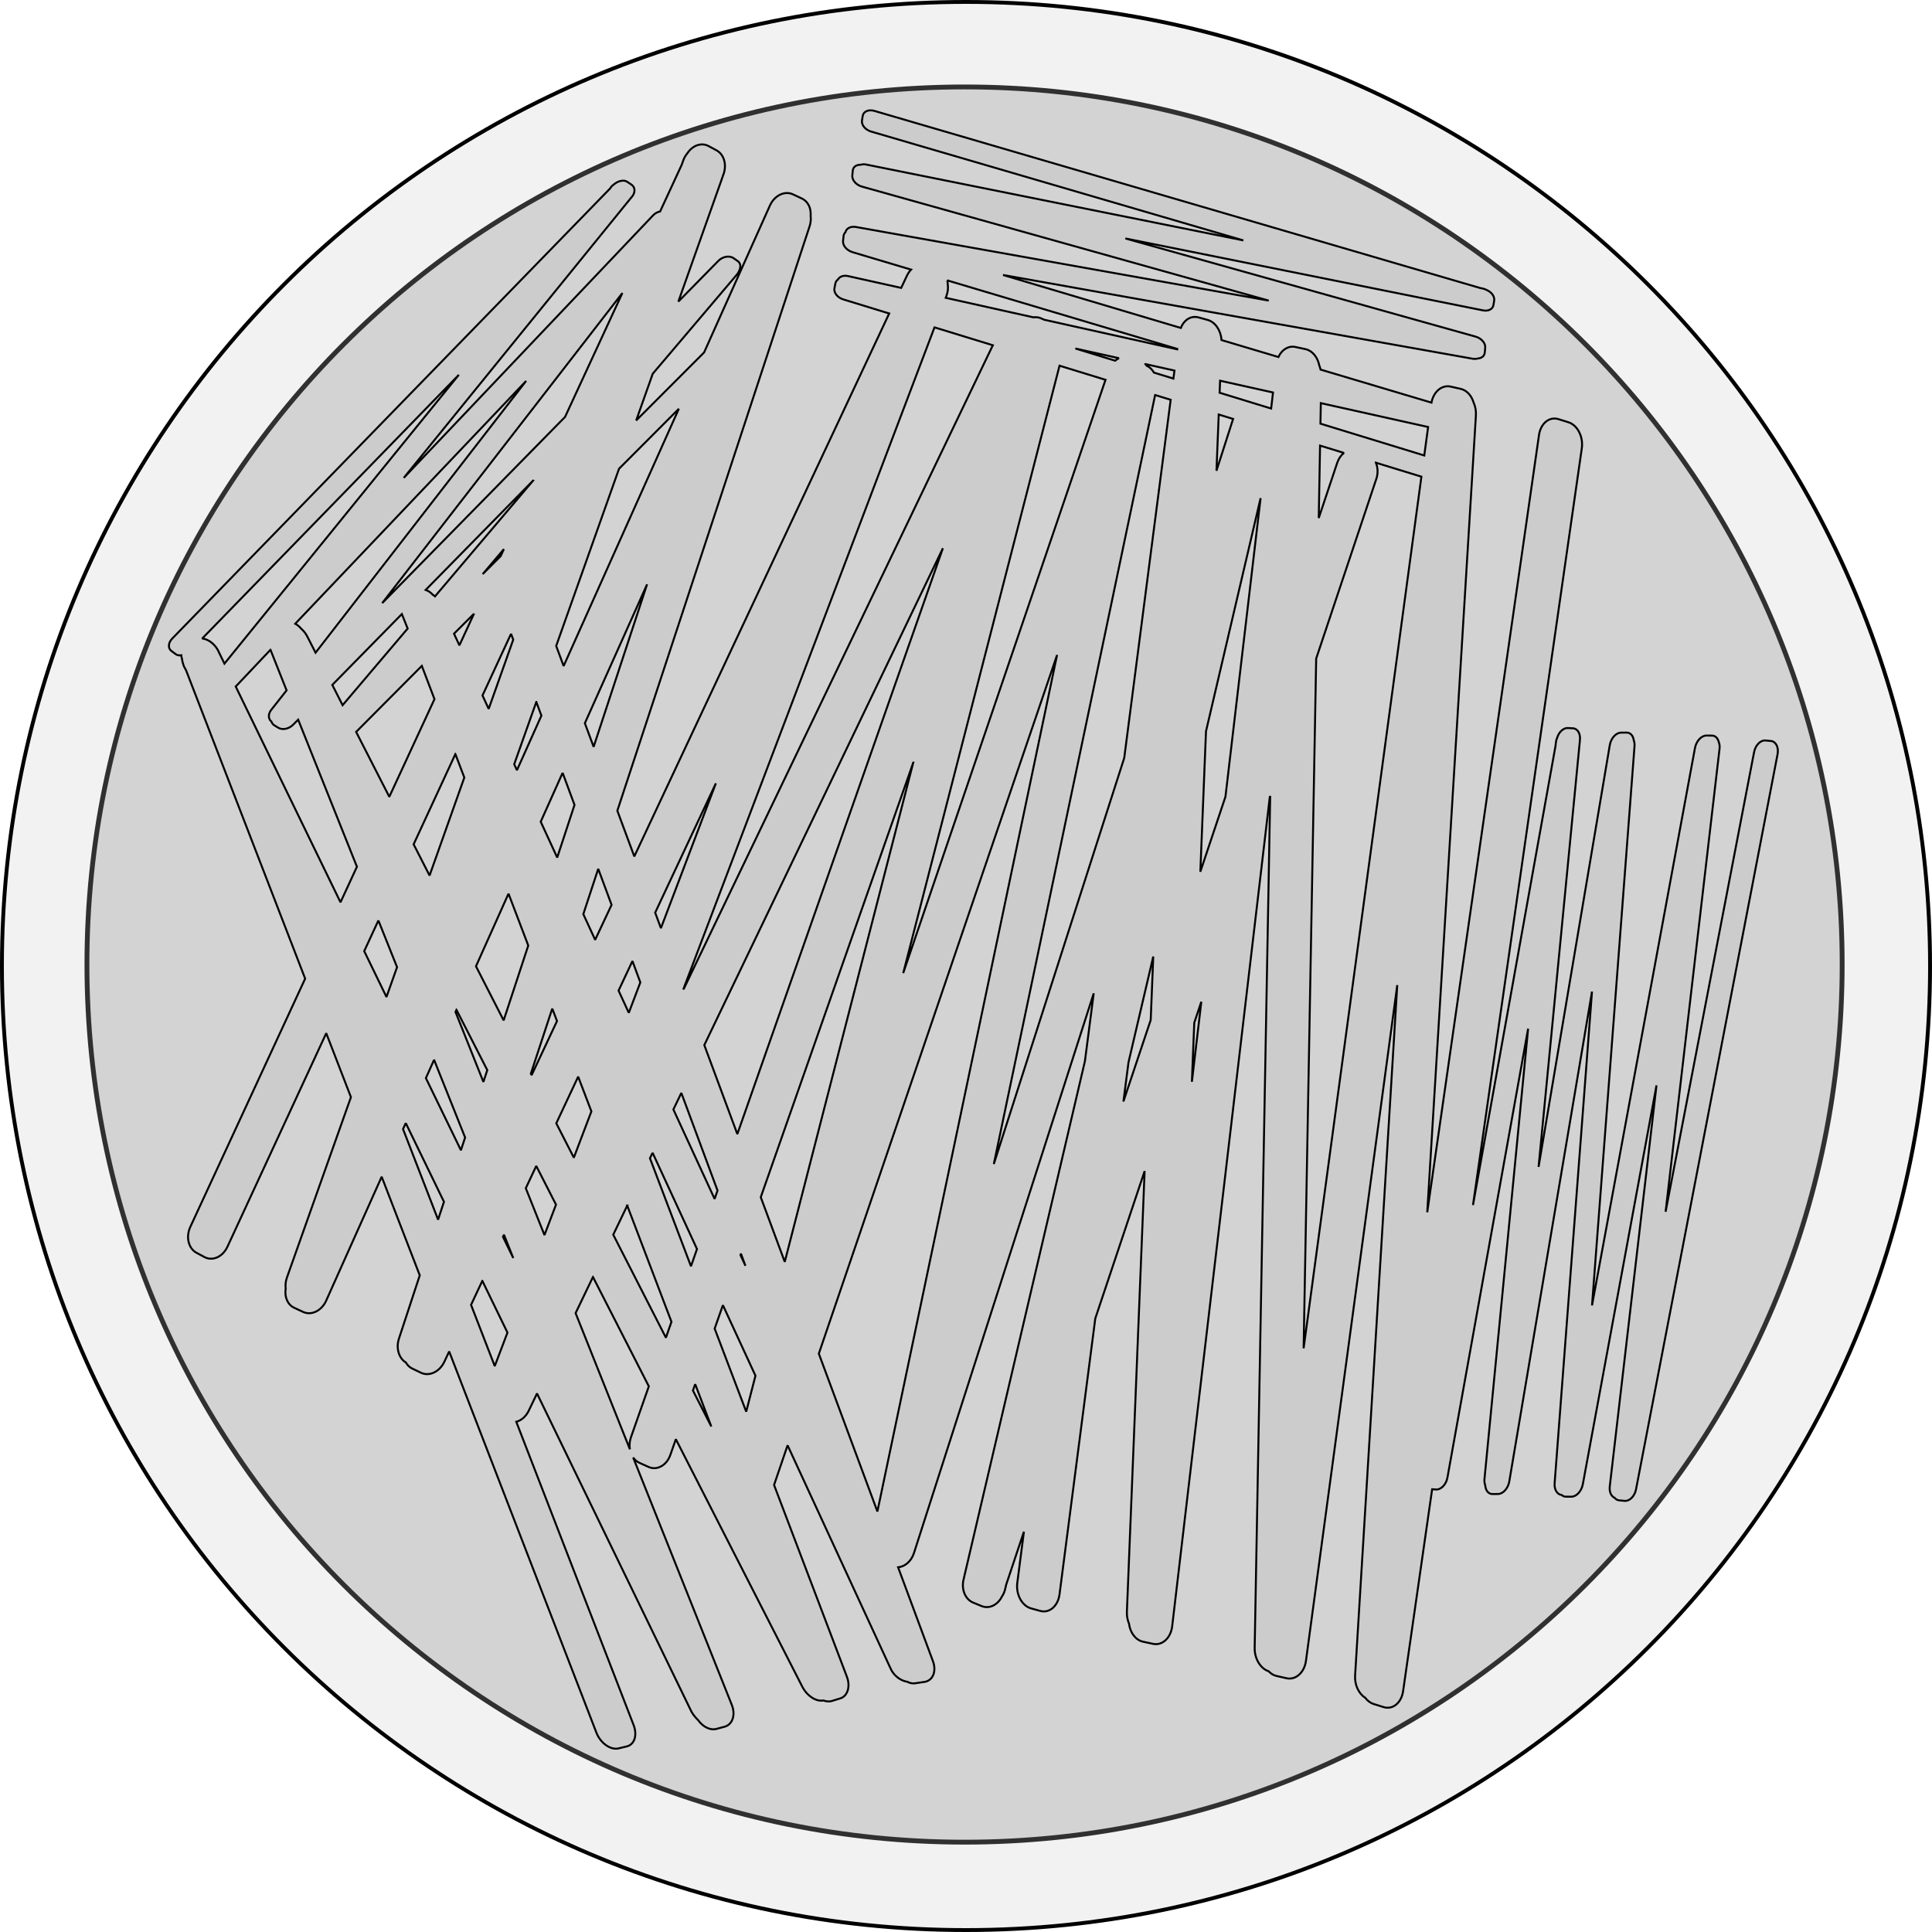
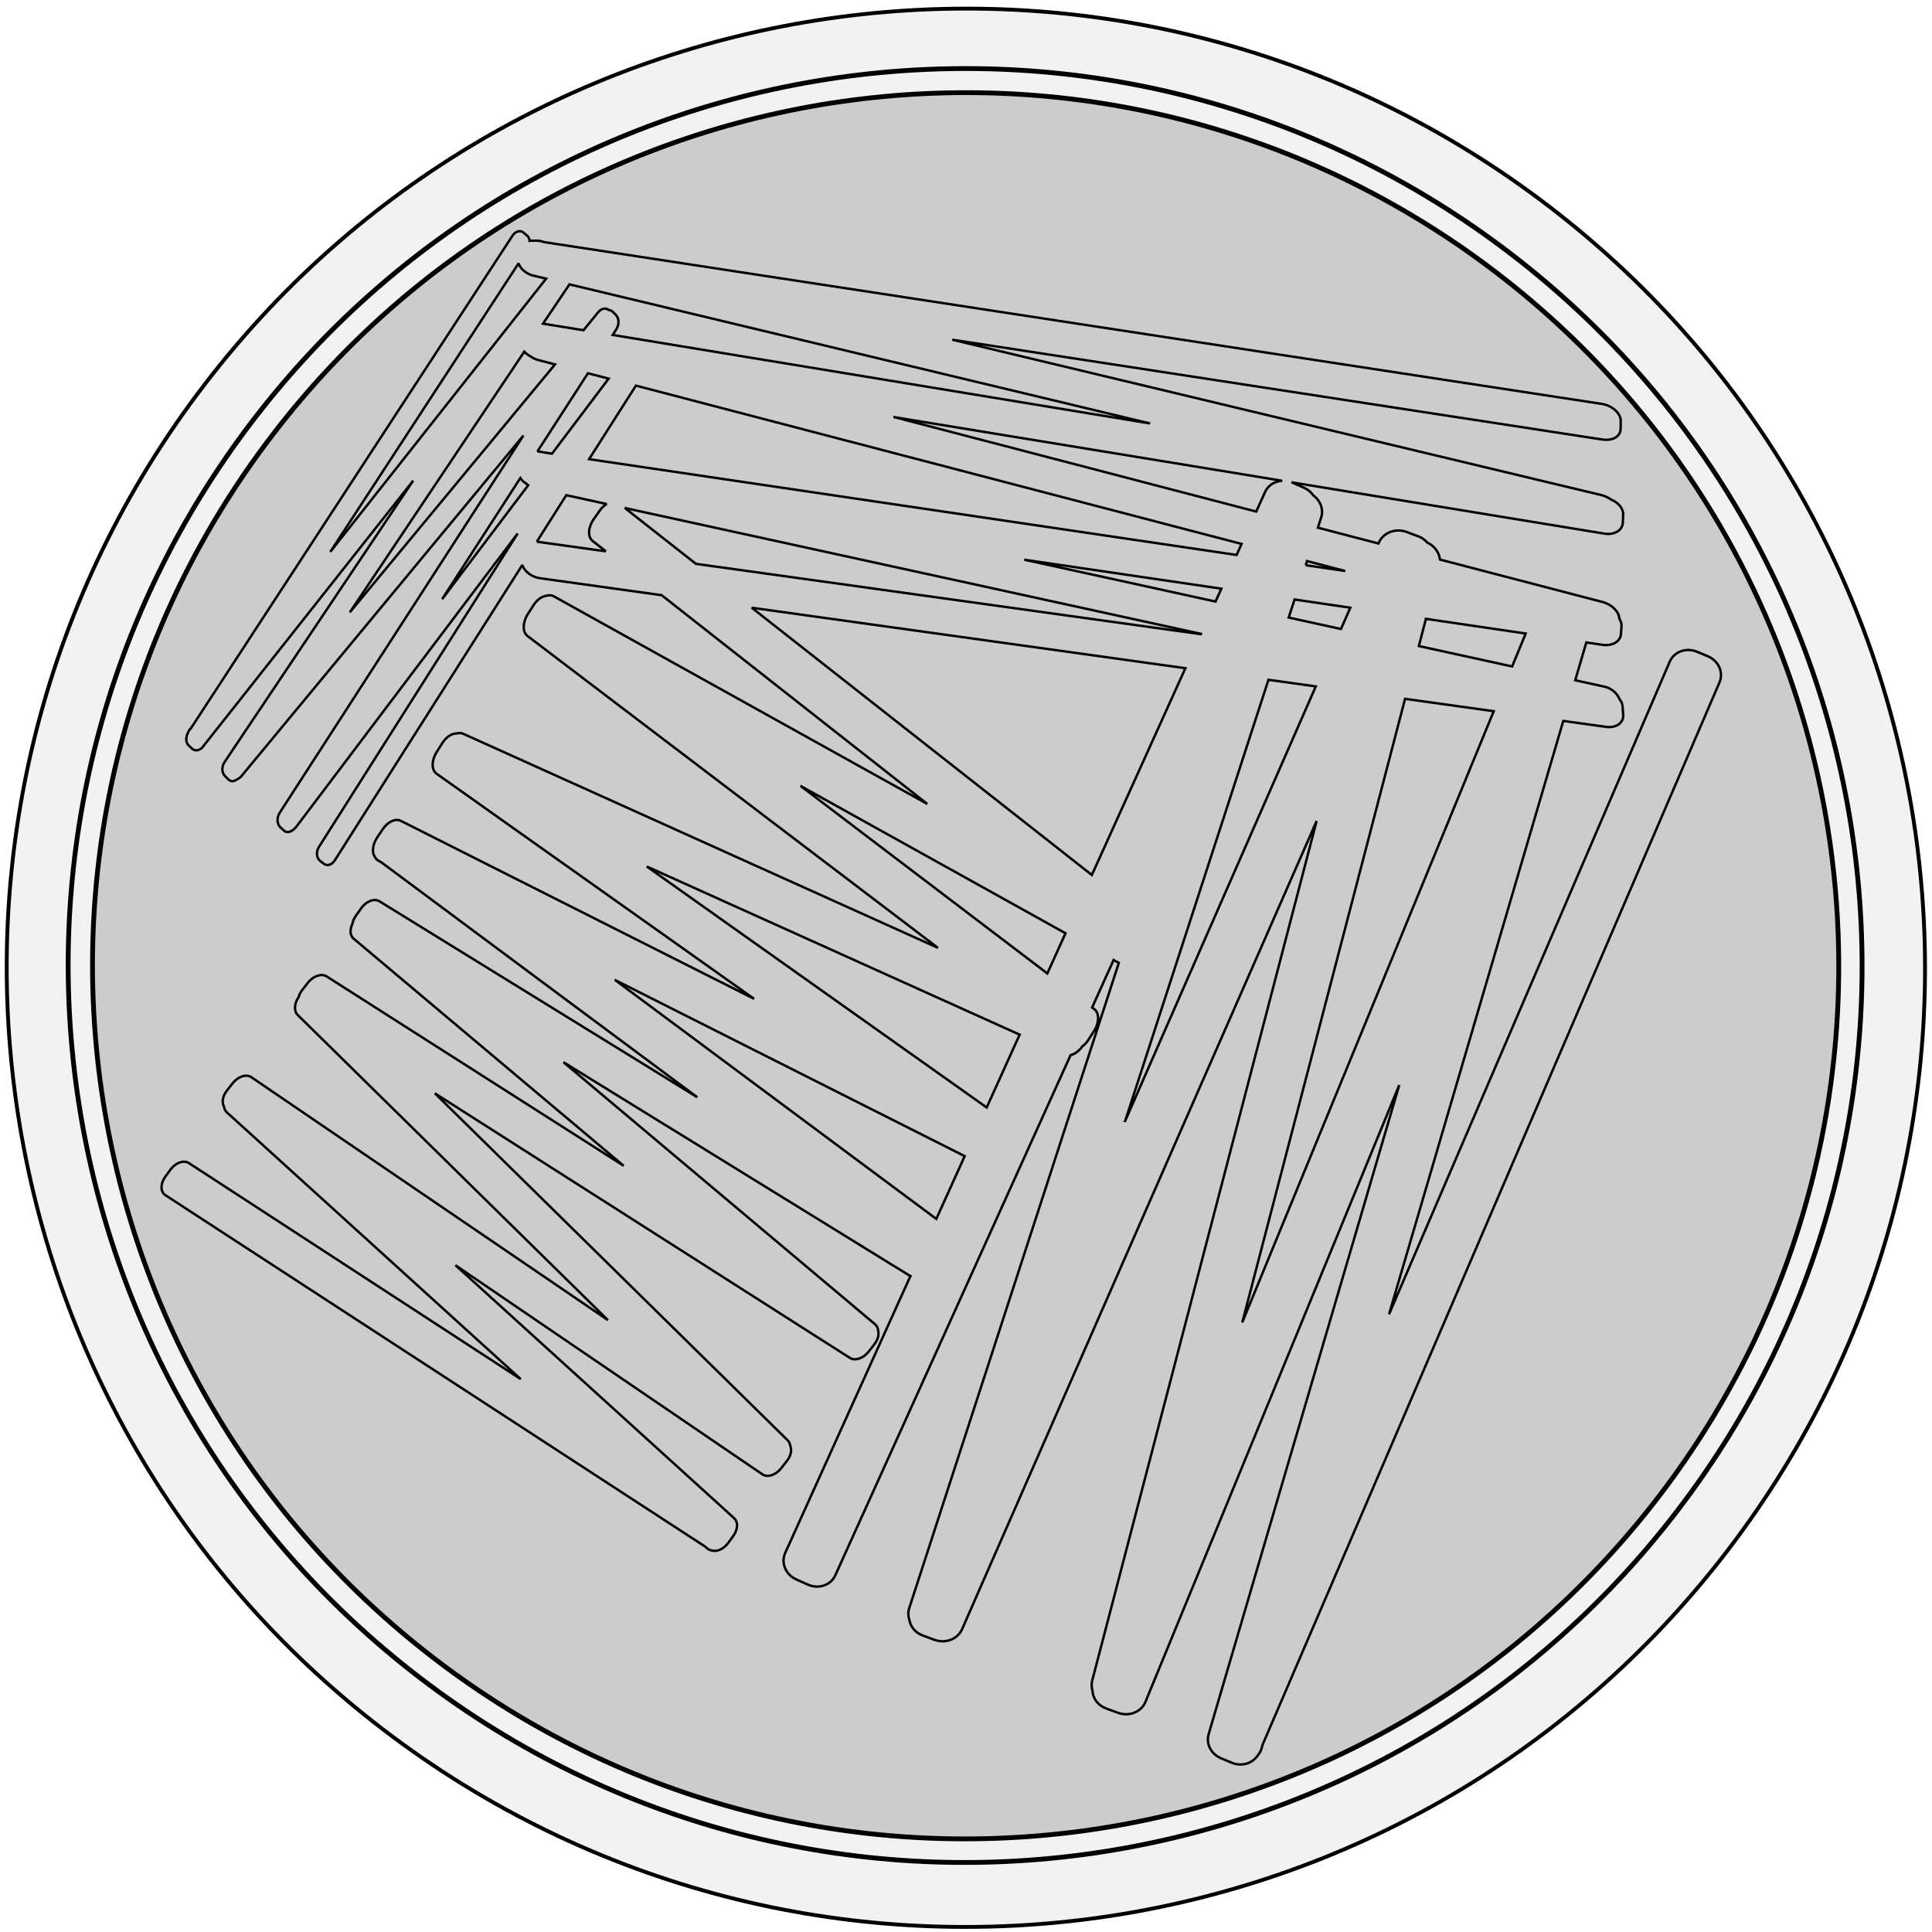
- <svg xmlns="http://www.w3.org/2000/svg" width="182.598mm" height="182.598mm" viewBox="0 0 646.999 646.999" id="svg2" version="1.1">
+ <svg xmlns="http://www.w3.org/2000/svg" width="127mm" height="127mm" viewBox="0 0 450 450" id="svg2" version="1.1">
  <defs id="defs4" />
-   <g id="layer1" transform="translate(-37.92901,-161.7198)">
-     <g id="g4168">
-       <path style="fill:#f2f2f2;fill-opacity:1;fill-rule:nonzero;stroke:#000000;stroke-width:1.617px;stroke-linecap:butt;stroke-linejoin:miter;stroke-miterlimit:2;stroke-dasharray:none;stroke-opacity:1" d="m 662.714,484.787 c 0,166.71 -135.224,301.933 -301.934,301.933 -166.818,0 -301.932,-135.224 -301.932,-301.933 0,-166.818 135.115,-301.932 301.932,-301.932 166.71,0 301.934,135.115 301.934,301.932 z" id="path4141" />
-       <path style="fill:#f2f2f2;fill-opacity:1;fill-rule:nonzero;stroke:#000000;stroke-width:1.294px;stroke-linecap:butt;stroke-linejoin:miter;stroke-miterlimit:2;stroke-dasharray:none;stroke-opacity:1" d="m 684.281,485.219 c 0,178.356 -144.497,322.853 -322.853,322.853 -178.356,0 -322.852,-144.497 -322.852,-322.853 0,-178.356 144.496,-322.852 322.852,-322.852 178.356,0 322.853,144.496 322.853,322.852 z" id="path4143" />
-       <path style="opacity:0.8;fill:#cccccc;fill-opacity:1;fill-rule:nonzero;stroke:#000000;stroke-width:1.617px;stroke-linecap:butt;stroke-linejoin:miter;stroke-miterlimit:2;stroke-dasharray:none;stroke-opacity:1" d="m 654.843,484.68 c 0,162.396 -131.557,293.954 -293.846,293.954 -162.396,0 -293.953,-131.557 -293.953,-293.954 0,-162.289 131.556,-293.845 293.953,-293.845 162.289,0 293.846,131.556 293.846,293.845 z" id="path4145" />
-       <path id="path4147" d="m 329.342,198.672 c -1.306,0.047 -2.324,0.751 -2.504,1.875 l -0.242,1.506 c -0.24,1.499 1.107,3.153 3.021,3.713 l 124.705,36.463 -126.287,-25.4 c -0.682,-0.137 -1.318,-0.103 -1.867,0.057 -1.426,-0.034 -2.532,0.704 -2.652,1.93 l -0.164,1.662 c -0.149,1.522 1.272,3.181 3.189,3.719 L 462.809,262.389 324.562,237.732 c -1.766,-0.315 -3.235,0.466 -3.518,1.781 -0.331,0.315 -0.557,0.721 -0.611,1.217 l -0.182,1.656 c -0.167,1.519 1.235,3.2 3.148,3.77 l 19.633,5.848 c -0.543,0.58 -1.021,1.262 -1.389,2.045 l -1.92,4.084 -17.783,-3.957 c -1.531,-0.341 -2.856,0.158 -3.391,1.143 -0.443,0.313 -0.756,0.755 -0.863,1.303 l -0.314,1.617 c -0.291,1.483 1.006,3.147 2.914,3.732 l 15.42,4.727 -85.361,181.824 -5.678,-15.299 64.393,-195.748 c 0.383,-1.164 0.469,-2.344 0.344,-3.451 0.213,-2.527 -0.865,-4.863 -2.926,-5.824 l -3.018,-1.406 c -2.761,-1.287 -6.195,0.394 -7.707,3.77 l -22.037,49.193 -22.74,22.768 5.549,-15.643 28.342,-33.395 c 0.432,-0.647 0.755,-1.295 0.863,-1.834 0.324,-1.078 -5.8e-4,-2.049 -0.863,-2.588 l -1.402,-0.971 c -1.402,-0.863 -3.557,-0.431 -4.959,0.971 l -13.408,13.652 14.852,-41.865 c 0.034,-0.092 0.048,-0.184 0.078,-0.277 1.445,-3.315 0.519,-7.075 -2.129,-8.498 l -2.697,-1.451 c -2.402,-1.29 -5.373,-0.199 -7.09,2.43 -0.569,0.676 -1.051,1.482 -1.381,2.412 l -0.514,1.455 -7.219,15.604 c -0.875,0.176 -1.738,0.635 -2.385,1.336 l -83.461,87.883 76.131,-93.816 c 0,0 -6e-4,-0.107 0.107,-0.107 1.294,-1.402 1.401,-3.233 0.107,-4.203 l -1.293,-0.863 c -0.432,-0.323 -0.971,-0.541 -1.51,-0.541 -0.971,0 -1.942,0.324 -2.805,0.971 -0.432,0.324 -0.862,0.647 -1.186,0.971 l -0.432,0.648 -146.654,150.75 c -1.402,1.402 -1.509,3.344 -0.215,4.207 l 1.293,0.969 c 0.539,0.431 1.187,0.539 1.941,0.432 0,0.432 0.109,0.757 0.217,1.08 0.108,0.863 0.323,1.723 0.646,2.586 l 0.754,1.402 39.869,103.223 -38.461,83.129 c -1.552,3.355 -0.635,7.219 2.059,8.666 l 2.701,1.453 c 2.693,1.447 6.11,-0.088 7.662,-3.443 l 33.098,-71.531 8.27,21.408 -21.443,60.439 c -0.438,1.236 -0.551,2.497 -0.406,3.668 -0.451,2.749 0.608,5.387 2.83,6.424 l 3.018,1.402 c 2.761,1.287 6.195,-0.392 7.707,-3.768 l 18.592,-41.504 12.752,33.016 -6.971,21.191 c -1.062,3.228 -0.016,6.6 2.328,8.01 0.489,0.85 1.173,1.558 2.07,1.988 l 2.992,1.434 c 2.75,1.319 6.228,-0.308 7.799,-3.654 l 1.631,-3.475 49.393,127.881 c 1.402,3.343 4.637,5.608 7.225,5.068 l 2.695,-0.646 c 2.696,-0.539 3.774,-3.668 2.48,-7.119 L 210.824,637.859 c 1.662,-0.437 3.22,-1.732 4.154,-3.678 l 2.785,-5.803 51.684,106.475 c 0.647,1.186 1.403,2.049 2.266,2.912 1.617,2.265 4.095,3.557 6.252,2.91 l 2.805,-0.754 c 2.588,-0.863 3.56,-4.099 2.158,-7.441 l -32.959,-82.658 c 0.545,0.778 1.256,1.402 2.113,1.787 l 3.059,1.377 c 2.806,1.26 6.042,-0.525 7.26,-3.994 l 1.859,-5.299 42.498,83.18 c 1.618,2.912 4.53,4.746 6.902,4.314 0.971,0.324 1.831,0.431 2.693,0.215 l 2.805,-0.863 c 2.588,-0.647 3.667,-3.989 2.373,-7.332 l -24.381,-64.188 4.529,-13.283 34.406,74.559 c 1.078,2.588 3.45,4.313 5.715,4.637 0.971,0.539 2.049,0.647 3.02,0.432 l 2.912,-0.432 c 2.696,-0.539 3.882,-3.667 2.588,-7.01 l -11.627,-31.334 c 2.273,-0.205 4.428,-2.028 5.305,-4.76 l 60.201,-187.461 -2.947,22.721 -40.459,172.795 c -0.023,0.096 -0.025,0.187 -0.045,0.283 -1.067,3.443 0.267,7.09 3.059,8.236 l 2.848,1.17 c 2.532,1.04 5.363,-0.347 6.777,-3.135 0.491,-0.73 0.881,-1.581 1.105,-2.539 l 0.35,-1.498 5.934,-17.729 -2.215,17.088 c -0.507,3.914 1.552,7.742 4.617,8.588 l 3.074,0.852 c 3.066,0.846 5.942,-1.627 6.449,-5.541 l 11.98,-92.406 16.521,-49.355 -5.939,147.611 c -0.057,1.408 0.214,2.761 0.707,3.955 0.386,3.002 2.211,5.507 4.693,6.039 l 3.369,0.721 c 3.083,0.66 5.936,-1.966 6.398,-5.891 l 32.68,-277.635 0.139,-0.418 -5.195,285.295 c -0.067,3.657 1.966,6.938 4.68,7.832 0.733,0.771 1.611,1.341 2.617,1.568 l 3.357,0.76 c 3.082,0.697 5.989,-1.888 6.518,-5.797 l 30.58,-226.32 -14.121,231.219 c -0.193,3.155 1.225,6.067 3.359,7.418 0.764,1.007 1.745,1.764 2.871,2.115 l 3.326,1.035 c 3.05,0.951 5.956,-1.415 6.516,-5.311 l 9.727,-67.643 1.34,0.076 c 1.683,0.094 3.372,-1.689 3.787,-3.996 L 549.674,506.207 535.059,657.01 c -0.079,0.814 0.028,1.556 0.264,2.178 0.115,1.671 1.048,2.876 2.416,2.865 l 1.857,-0.019 c 1.699,-0.014 3.38,-1.881 3.77,-4.189 l 27.699,-164.059 -12.516,164.691 c -0.16,2.104 0.865,3.724 2.35,3.891 0.384,0.348 0.854,0.564 1.408,0.566 l 1.85,0.008 c 1.698,0.007 3.408,-1.847 3.834,-4.154 l 24.676,-133.598 -15.65,134.309 c -0.214,1.833 0.482,3.322 1.629,3.824 0.393,0.479 0.914,0.79 1.531,0.848 l 1.822,0.168 c 1.671,0.157 3.373,-1.571 3.816,-3.875 l 47.393,-246.158 c 0.444,-2.304 -0.546,-4.285 -2.217,-4.441 l -1.822,-0.17 c -1.671,-0.157 -3.373,1.569 -3.816,3.873 l -29.637,153.949 18.061,-155.033 c 0.106,-0.91 -0.019,-1.734 -0.303,-2.4 -0.313,-1.209 -1.125,-2.023 -2.242,-2.027 l -1.848,-0.012 c -1.698,-0.007 -3.406,1.851 -3.832,4.158 l -34.48,186.686 14.236,-187.299 c 0.058,-0.759 -0.051,-1.448 -0.268,-2.039 -0.217,-1.482 -1.124,-2.51 -2.393,-2.5 l -1.855,0.018 c -1.7,0.014 -3.382,1.881 -3.771,4.189 l -23.846,141.246 13.807,-142.486 c 0.005,-0.061 0.002,-0.115 0.006,-0.176 0.361,-2.256 -0.649,-4.13 -2.305,-4.223 l -1.688,-0.094 c -1.501,-0.084 -3.003,1.323 -3.605,3.266 -0.225,0.534 -0.382,1.12 -0.441,1.732 l -0.094,0.957 -27.643,153.814 36.438,-253.426 c 0.56,-3.895 -1.444,-7.795 -4.494,-8.746 l -3.324,-1.039 c -3.05,-0.951 -5.954,1.421 -6.514,5.316 l -37.428,260.302 16.299,-266.893 c 0.096,-1.567 -0.212,-3.072 -0.799,-4.365 -0.696,-2.264 -2.263,-4.036 -4.291,-4.494 l -3.355,-0.762 c -2.965,-0.67 -5.757,1.702 -6.436,5.363 l -37.139,-11.064 c -0.117,-0.504 -0.262,-0.996 -0.449,-1.461 -0.552,-2.708 -2.306,-4.891 -4.607,-5.385 l -3.369,-0.721 c -2.355,-0.504 -4.57,0.914 -5.693,3.359 l -19.045,-5.674 c -0.224,-3.208 -2.078,-6.033 -4.656,-6.744 l -3.07,-0.85 c -0.342,-0.094 -0.682,-0.15 -1.016,-0.164 l 0,0.002 c -2.103,-0.09 -3.977,1.365 -4.898,3.693 l -59.541,-17.738 157.229,28.043 c 0.637,0.114 1.231,0.073 1.752,-0.072 1.275,-0.073 2.23,-0.797 2.342,-1.934 l 0.162,-1.662 c 0.149,-1.522 -1.274,-3.181 -3.191,-3.719 l -117.322,-32.883 119.326,23.996 c 0.051,0.011 0.1,0.011 0.15,0.019 1.876,0.507 3.557,-0.243 3.793,-1.717 l 0.242,-1.5 c 0.214,-1.337 -0.837,-2.796 -2.424,-3.494 -0.431,-0.245 -0.911,-0.434 -1.424,-0.537 l -0.805,-0.162 -202.93,-59.332 c -0.479,-0.14 -0.945,-0.195 -1.381,-0.18 z m 25.824,56.947 77.012,22.941 -0.018,0.145 -44.564,-9.918 -1.031,-0.463 c -0.827,-0.371 -1.688,-0.452 -2.527,-0.33 l -29.402,-6.543 0.232,-0.613 c 0.519,-1.368 0.638,-2.774 0.432,-4.055 -0.009,-0.4 -0.06,-0.786 -0.133,-1.164 z m -108.811,4.23 -19.201,41.498 -61.229,62.344 80.43,-103.842 z m 104.525,11.502 19.533,5.988 -103.561,215.664 -0.039,-0.107 84.066,-221.545 z m 47.164,7.074 14.596,3.246 c -0.443,0.227 -0.874,0.497 -1.268,0.84 l -13.328,-4.086 z m 23.467,5.223 9.727,2.164 -0.348,2.684 -6.508,-1.996 c -0.585,-1.004 -1.397,-1.815 -2.393,-2.281 -0.148,-0.203 -0.308,-0.391 -0.479,-0.57 z m -28.76,0.539 15.4,4.727 -67.75,198.695 52.35,-203.422 z m -201.16,3.051 -78.502,96.725 -1.619,-3.342 c -0.108,0 -0.107,-0.107 -0.107,-0.215 -1.078,-2.696 -3.45,-4.638 -5.715,-4.854 l 85.943,-88.314 z m 254.928,1.975 17.727,3.945 -0.633,5.371 -17.256,-5.291 0.162,-4.025 z m -232.391,0.074 -70.521,91.01 -2.697,-5.283 c -0.539,-1.078 -1.188,-1.94 -2.051,-2.695 -0.647,-0.755 -1.294,-1.295 -2.049,-1.727 l 77.318,-81.305 z m 210.637,4.719 5.203,1.596 -15.551,119.949 -43.674,135.996 54.021,-257.541 z m 55.49,2.715 35.928,7.996 -1.289,9.535 -34.764,-10.658 0.125,-6.873 z m -214.988,1.896 -38.586,86.137 -2.496,-6.723 21.053,-59.338 20.029,-20.076 z m 180.797,1.92 4.824,1.48 c -0.01,0.032 -0.03,0.057 -0.041,0.09 l -5.541,17.252 0.758,-18.822 z m 33.934,10.406 7.986,2.449 c -0.968,0.788 -1.769,1.907 -2.236,3.303 l -6.191,18.5 0.441,-24.252 z m 18.693,5.732 15.244,4.674 -39.443,291.893 4.207,-230.979 20.146,-60.189 c 0.628,-1.878 0.511,-3.814 -0.154,-5.398 z m -282.082,5.822 -32.998,38.928 c -0.215,-0.215 -0.433,-0.321 -0.756,-0.537 -0.647,-0.755 -1.508,-1.296 -2.371,-1.619 l 36.125,-36.771 z m 243.471,6.057 -11.768,99.98 -8.406,25.111 1.891,-47.01 18.283,-78.082 z M 353.688,345.32 284.852,541.506 273.791,511.703 353.688,345.32 Z m -147.016,0.297 -1.082,2.342 -6.02,6.027 7.102,-8.369 z m 47.957,11.777 -17.904,54.426 -2.934,-7.908 20.838,-46.518 z m -57.961,9.848 -4.898,10.59 -1.797,-3.896 6.695,-6.693 z m -24.164,0.117 1.943,4.852 -21.785,25.664 -3.449,-6.793 23.291,-23.723 z m 36.566,6.607 0.732,1.975 -8.221,23.172 -2.07,-4.488 9.559,-20.658 z m -80.562,5.359 5.393,13.588 -5.176,6.578 c -1.078,1.402 -0.971,3.018 0.107,3.881 0.108,0.432 0.432,0.862 0.863,1.186 l 1.4,0.863 c 1.402,0.863 3.561,0.431 4.963,-0.971 l 1.723,-1.725 19.68,49.256 -5.506,11.9 -35.092,-72.262 0.322,-0.324 11.322,-11.971 z m 263.418,1.738 -60.168,286.838 -19.615,-52.857 79.783,-233.98 z m -212.734,3.654 4.236,11.135 -15.127,32.699 -11.109,-21.729 22,-22.105 z m 38.342,12.068 1.701,4.588 -8.186,18.273 -0.918,-1.992 7.402,-20.869 z m -27.102,17.463 2.99,7.859 -11.637,32.807 -5.338,-10.438 13.984,-30.229 z m 153.324,2.875 -43.023,167.174 -8.035,-21.654 51.059,-145.52 z m -117.414,3.414 3.982,10.738 -5.793,17.613 -5.523,-11.979 7.334,-16.373 z m 51.322,3.506 -18.402,48.5 -1.928,-5.191 20.33,-43.309 z m -39.398,28.641 4.469,12.051 -5.498,11.713 -3.963,-8.594 4.992,-15.17 z m -30.045,8.305 6.613,17.377 -8.242,25.061 -9.266,-18.117 10.895,-24.32 z m -43.572,8.984 6.246,15.633 -3.541,9.982 -7.455,-15.35 4.75,-10.266 z m 259.49,12.076 -0.855,21.252 -9.137,27.295 1.707,-13.162 8.285,-35.385 z m -174.418,1.521 2.646,7.139 -3.863,10.182 -3.426,-7.434 4.643,-9.887 z m 190.512,13.611 -3.156,26.809 0.795,-19.756 2.361,-7.053 z m -217.361,2.299 1.59,4.178 -8.496,18.1 -0.258,-0.502 7.164,-21.775 z m -32.078,0.412 10.316,20.193 -1.297,3.945 -9.34,-23.422 0.32,-0.717 z m -7.5,16.744 10.393,26.016 -1.402,4.268 -11.732,-24.16 2.742,-6.123 z m 48.254,5.645 4.428,11.629 -5.877,15.486 -5.881,-11.5 7.33,-15.615 z m 34.549,5.443 12.121,32.686 -0.98,2.799 -13.803,-29.938 2.662,-5.547 z m -92.289,10.09 12.797,26.365 -1.967,5.984 -11.736,-30.33 0.906,-2.02 z m 82.664,9.959 14.873,32.229 -2.02,5.76 -13.734,-36.156 0.881,-1.832 z m -38.961,4.412 6.617,12.949 -3.865,10.186 -6.252,-15.678 3.5,-7.457 z m 30.471,13.268 14.811,38.92 -1.863,5.314 -17.633,-34.48 4.686,-9.754 z m -41.283,9.766 3.117,7.803 -3.447,-7.098 0.33,-0.705 z m 79.363,6.338 1.504,4.053 -1.66,-3.602 0.156,-0.451 z m -49.561,7.801 18.711,36.623 -5.996,17.09 c -0.47,1.338 -0.56,2.725 -0.342,3.998 L 230.688,601.469 236.5,589.359 Z m -37.047,1.293 8.414,17.334 -4.258,11.221 -7.934,-20.506 3.777,-8.049 z m 80.561,8.139 10.906,23.635 -3.098,12.039 -10.564,-27.812 2.756,-7.861 z m -9.279,26.449 5.396,14.182 -6.15,-12.031 0.754,-2.15 z" style="fill:#cccccc;fill-opacity:1;fill-rule:nonzero;stroke:#000000;stroke-width:0.661;stroke-linecap:butt;stroke-linejoin:miter;stroke-miterlimit:2;stroke-dasharray:none;stroke-opacity:1" />
-     </g>
+   <g id="layer1" transform="translate(0,-602.3622)">
+     <path id="path4143" d="M 402.258,963.675 C 327.182,1061.614 187.012,1080.138 89.073,1005.063 -8.867,929.988 -27.389,789.818 47.686,691.879 122.761,593.94 262.93,575.416 360.869,650.491 c 97.939,75.075 116.464,215.245 41.388,313.184 z" style="fill:#f2f2f2;fill-opacity:1;fill-rule:nonzero;stroke:#000000;stroke-width:0.895px;stroke-linecap:butt;stroke-linejoin:miter;stroke-miterlimit:2;stroke-dasharray:none;stroke-opacity:1" />
+     <path id="path4141" d="M 390.596,954.36 C 320.423,1045.905 189.249,1063.239 97.705,993.066 6.101,922.848 -11.174,791.72 59,700.175 129.218,608.572 260.286,591.251 351.89,661.469 c 91.544,70.173 108.925,201.287 38.707,292.891 z" style="fill:#f2f2f2;fill-opacity:1;fill-rule:nonzero;stroke:#000000;stroke-width:1.119px;stroke-linecap:butt;stroke-linejoin:miter;stroke-miterlimit:2;stroke-dasharray:none;stroke-opacity:1" />
+     <path id="path4145" d="M 386.319,950.987 C 317.962,1040.163 190.344,1057.028 101.228,988.716 12.052,920.359 -4.812,792.742 63.545,703.566 131.857,614.449 259.473,597.585 348.649,665.942 c 89.116,68.312 105.982,195.929 37.67,285.045 z" style="fill:#cccccc;fill-opacity:1;fill-rule:nonzero;stroke:#000000;stroke-width:1.119px;stroke-linecap:butt;stroke-linejoin:miter;stroke-miterlimit:2;stroke-dasharray:none;stroke-opacity:1" />
+     <path style="fill:#cccccc;fill-opacity:1;fill-rule:nonzero;stroke:#000000;stroke-width:0.563px;stroke-linecap:butt;stroke-linejoin:miter;stroke-miterlimit:2;stroke-dasharray:none;stroke-opacity:1" d="m 38.511,880.734 125.789,81.896 0.435,0.395 c 0.278,0.252 0.618,0.395 0.986,0.453 1.183,0.414 2.814,-0.276 3.873,-1.721 l 1.189,-1.625 c 1.168,-1.593 1.184,-3.477 0.056,-4.274 -0.026,-0.026 -0.043,-0.06 -0.071,-0.086 l -64.694,-58.723 71.516,48.724 c 1.169,0.796 3.108,0.165 4.349,-1.415 l 1.355,-1.726 c 0.926,-1.18 1.19,-2.544 0.78,-3.492 -0.07,-0.499 -0.254,-0.946 -0.588,-1.274 l -82.194,-80.85 96.674,61.634 c 1.195,0.762 3.149,0.098 4.38,-1.491 l 1.34,-1.731 c 0.81,-1.045 1.09,-2.216 0.853,-3.116 -0.049,-0.601 -0.278,-1.128 -0.704,-1.487 l -72.595,-61.058 80.595,49.699 c 0.072,0.044 0.154,0.067 0.231,0.101 l -29.182,64.52 c -1.046,2.313 0.114,5.059 2.599,6.163 l 2.708,1.207 c 2.485,1.105 5.325,0.132 6.371,-2.181 l 54.795,-121.152 c 0.961,-0.236 1.98,-0.967 2.744,-2.037 0.501,-0.371 0.98,-0.865 1.381,-1.491 l 1.337,-2.087 c 1.228,-1.918 1.267,-4.186 0.085,-5.083 l -0.526,-0.4 5.002,-11.062 1.214,0.676 -48.817,150.29 c -0.309,0.953 -0.261,1.936 0.056,2.835 0.27,1.518 1.359,2.879 3.037,3.505 l 2.774,1.038 c 2.549,0.953 5.424,-0.153 6.444,-2.48 l 82.578,-188.243 -52.264,200.196 c -0.212,0.811 -0.161,1.635 0.066,2.412 0.082,1.767 1.272,3.414 3.18,4.109 l 2.792,1.018 c 2.556,0.93 5.391,-0.211 6.357,-2.559 L 325.912,855.094 281.678,1005.732 c -0.019,0.065 -0.02,0.128 -0.036,0.193 -0.914,2.306 0.294,4.948 2.766,5.973 l 2.518,1.047 c 2.242,0.929 4.727,0.196 5.952,-1.626 0.213,-0.234 0.404,-0.489 0.565,-0.768 0.161,-0.279 0.292,-0.582 0.387,-0.905 l 0.297,-1.015 106.375,-247.329 c 1.003,-2.333 -0.214,-5.05 -2.728,-6.093 l -2.521,-1.047 c -2.514,-1.042 -5.344,-0.002 -6.348,2.331 l -65.372,151.989 40.587,-138.206 9.874,1.377 c 2.315,0.356 4.135,-0.84 4.091,-2.634 l -0.144,-1.918 c -0.003,-0.649 -0.226,-1.322 -0.709,-1.866 -0.532,-1.399 -1.971,-2.669 -3.775,-2.993 l -6.559,-1.434 2.585,-8.806 3.73,0.55 c 2.315,0.356 4.288,-0.801 4.327,-2.542 l 0.145,-1.907 c 0.013,-0.58 -0.18,-1.116 -0.525,-1.689 -0.067,-1.573 -1.652,-3.175 -3.739,-3.797 l -38.014,-9.922 c -0.203,-1.676 -1.334,-3.216 -2.997,-3.981 -0.519,-0.6 -1.192,-1.105 -2.024,-1.415 l -2.776,-1.036 c -2.55,-0.953 -5.425,0.152 -6.446,2.479 l -0.092,0.21 -14.114,-3.683 0.762,-2.344 c 0.623,-1.917 -0.174,-3.958 -1.814,-5.155 -0.511,-0.752 -1.243,-1.383 -2.16,-1.791 l -2.712,-1.206 c -0.067,-0.029 -0.137,-0.041 -0.204,-0.068 l 72.731,11.929 c 2.331,0.425 4.249,-0.648 4.426,-2.419 l 0.077,-1.895 c 0.102,-1.466 -1.081,-2.867 -2.756,-3.58 -0.673,-0.429 -1.331,-0.788 -2.179,-1.034 l -151.317,-36.216 151.491,23.255 c 2.383,0.341 4.219,-0.785 4.174,-2.58 l 0.024,-1.811 c -0.029,-1.726 -1.936,-3.47 -4.267,-3.894 l -246.432,-37.694 -0.998,-0.283 c -0.596,-0.085 -1.177,-0.102 -1.742,-0.05 -0.221,-0.023 -0.444,-0.044 -0.719,0.016 -0.04,-0.496 -0.201,-0.897 -0.554,-1.179 l -0.805,-0.688 c -0.736,-0.704 -1.954,-0.363 -2.645,0.727 l -74.864,114.679 -0.349,0.37 c -0.16,0.251 -0.303,0.571 -0.447,0.892 -0.288,0.641 -0.355,1.304 -0.216,1.923 0.078,0.344 0.292,0.662 0.56,0.891 l 0.735,0.702 c 0.804,0.689 1.955,0.362 2.661,-0.66 -0.016,-0.069 0.054,-0.086 0.054,-0.086 l 48.768,-61.715 -43.937,65.559 c -0.707,1.022 -0.671,2.458 0.081,3.231 l 0.75,0.771 c 0.567,0.597 1.356,0.57 2.034,0.06 0.328,-0.144 0.639,-0.357 0.936,-0.639 l 65.803,-79.481 -56.769,87.883 c -0.691,1.091 -0.654,2.526 0.098,3.298 l 0.817,0.76 c 0.467,0.474 1.134,0.544 1.774,0.186 0.327,-0.145 0.693,-0.443 1.043,-0.809 l 51.702,-68.5 -46.287,73.008 c -0.691,1.091 -0.586,2.513 0.219,3.202 l 0.871,0.675 c 0.804,0.689 1.94,0.29 2.631,-0.801 l 43.648,-68.744 c 0.479,1.482 2.14,2.777 4.081,3.071 l 28.368,3.956 61.885,48.63 -87.023,-48.384 c -0.511,-0.284 -1.13,-0.294 -1.765,-0.093 -1.005,0.135 -2.118,0.908 -2.925,2.17 l -1.34,2.088 c -1.228,1.918 -1.264,4.185 -0.083,5.083 l 95.616,72.655 -110.602,-49.88 c -0.448,-0.202 -0.97,-0.203 -1.507,-0.065 -1.113,-0.022 -2.43,0.817 -3.338,2.253 l -1.327,2.102 c -1.216,1.924 -1.223,4.161 -0.014,5.018 l 73.957,52.44 -81.993,-41.313 c -0.036,-0.017 -0.075,-0.021 -0.111,-0.036 -1.196,-0.815 -3.132,-0.013 -4.385,1.841 l -1.277,1.89 c -1.136,1.682 -1.307,3.633 -0.488,4.664 0.182,0.351 0.443,0.636 0.796,0.814 l 0.553,0.277 73.664,54.783 -74.008,-45.636 c -1.206,-0.744 -3.105,-0.023 -4.26,1.617 l -1.259,1.788 c -0.426,0.605 -0.687,1.247 -0.789,1.855 -0.641,1.323 -0.574,2.721 0.285,3.443 l 62.892,52.897 -69.181,-44.108 c -1.195,-0.762 -3.149,-0.095 -4.38,1.494 l -1.342,1.73 c -0.402,0.519 -0.66,1.067 -0.805,1.601 -1.016,1.471 -1.14,3.245 -0.217,4.153 L 141.605,909.851 58.54,853.259 c -1.169,-0.796 -3.108,-0.165 -4.349,1.415 l -1.355,1.726 c -0.999,1.272 -1.218,2.752 -0.66,3.699 0.067,0.532 0.275,1.004 0.645,1.339 l 68.469,62.151 -77.301,-50.326 c -1.187,-0.772 -3.098,-0.091 -4.286,1.529 l -1.19,1.626 c -1.188,1.62 -1.188,3.544 -0.001,4.316 z m 104.733,-50.124 81.451,41.041 -6.614,14.619 -74.838,-55.66 z m 7.405,-26.426 86.846,39.168 -7.676,16.97 -79.17,-56.138 z M 81.48,744.989 122.115,684.273 c 0.383,0.421 0.818,0.755 1.392,1.061 0.605,0.444 1.249,0.738 2.013,0.93 l 3.751,0.977 -47.791,57.748 z m 207.869,165.385 37.916,-145.241 20.654,2.883 -58.57,142.358 z M 76.932,730.904 120.783,663.702 c 0.463,1.414 2.041,2.654 3.913,2.963 0.069,-0.015 0.137,-0.032 0.153,0.038 l 2.36,0.563 -50.277,63.638 z m 26.052,11.005 18.21,-28.199 c 0.331,0.504 0.797,0.98 1.371,1.286 0.184,0.176 0.282,0.297 0.45,0.403 l -20.031,26.51 z m 159.091,121.542 33.375,-102.752 11.023,1.538 -44.399,101.214 z m -75.594,-78.018 61.696,34.302 -4.233,9.36 -57.462,-43.662 z m -61.437,-56.911 6.853,-10.822 9.398,2.053 c -0.578,0.358 -1.137,0.879 -1.607,1.549 l -1.424,2.026 c -1.306,1.861 -1.416,4.098 -0.25,5.015 l 3.089,2.428 -15.687,-2.185 c -0.153,-0.038 -0.22,-0.026 -0.373,-0.064 z m 0.15,-21.038 11.749,-18.182 4.827,1.245 -13.208,17.495 -3.367,-0.558 z m 20.332,13.193 134.196,29.314 -0.03,0.075 -117.603,-16.375 -16.562,-13.014 z m 29.573,23.239 101.001,14.084 -21.786,48.165 -79.216,-62.249 z M 137.21,709.311 l 10.907,-17.131 141.075,36.873 -1.163,2.568 L 137.21,709.311 Z m -10.729,-31.562 5.989,-8.9 c 0.053,-0.084 0.105,-0.167 0.158,-0.252 l 135.25,32.398 -125.164,-20.617 0.851,-1.342 c 0.691,-1.091 0.653,-2.527 -0.099,-3.299 l -0.748,-0.774 c -0.268,-0.23 -0.591,-0.374 -0.881,-0.383 -0.705,-0.566 -1.751,-0.408 -2.488,0.477 l -3.442,4.223 -9.426,-1.531 z m 112.093,54.974 45.901,6.758 -1.351,2.993 -44.549,-9.751 z m -30.2,-33.188 90.271,14.808 c -1.705,0.093 -3.264,1.025 -3.979,2.606 l -2.067,4.567 -84.225,-21.982 z m 91.787,46.666 1.369,-4.206 12.984,1.912 -2.174,4.959 -12.179,-2.665 z m 3.963,-12.196 0.315,-0.966 8.894,2.327 -9.21,-1.361 z m 26.353,18.83 1.652,-6.335 23.236,3.422 -3.152,7.67 -21.736,-4.756 z" id="path4147" />
  </g>
</svg>
